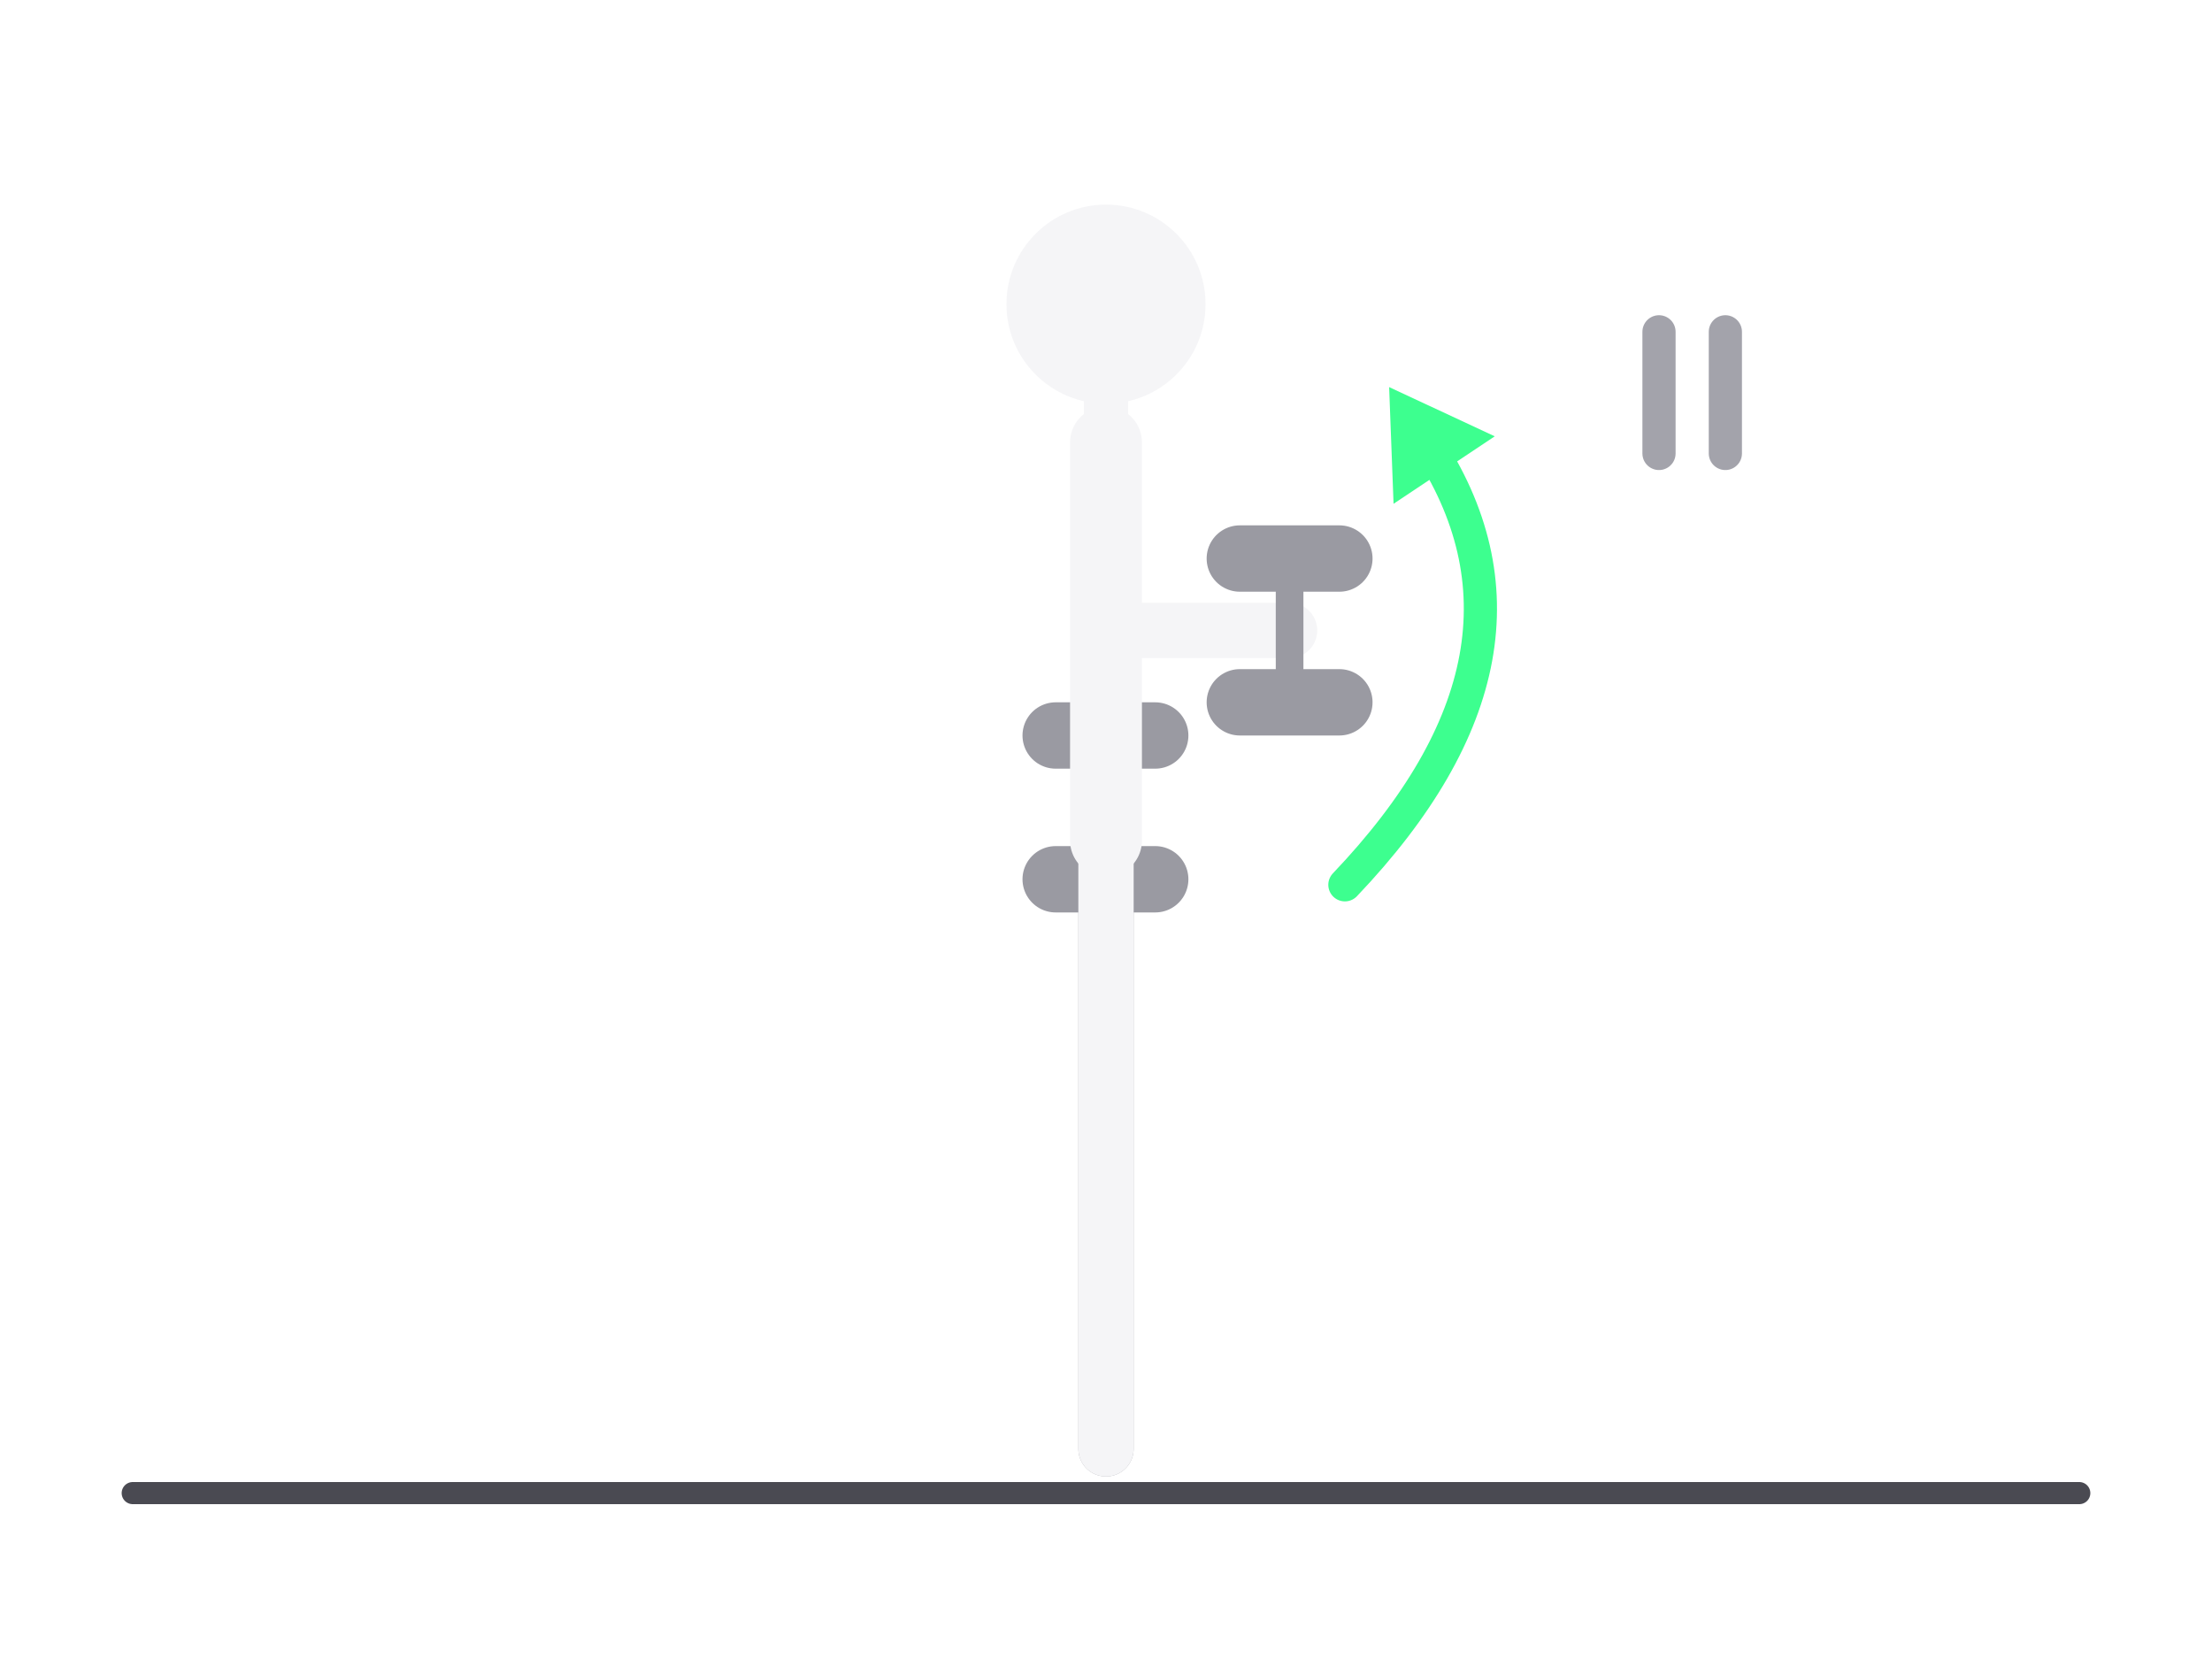
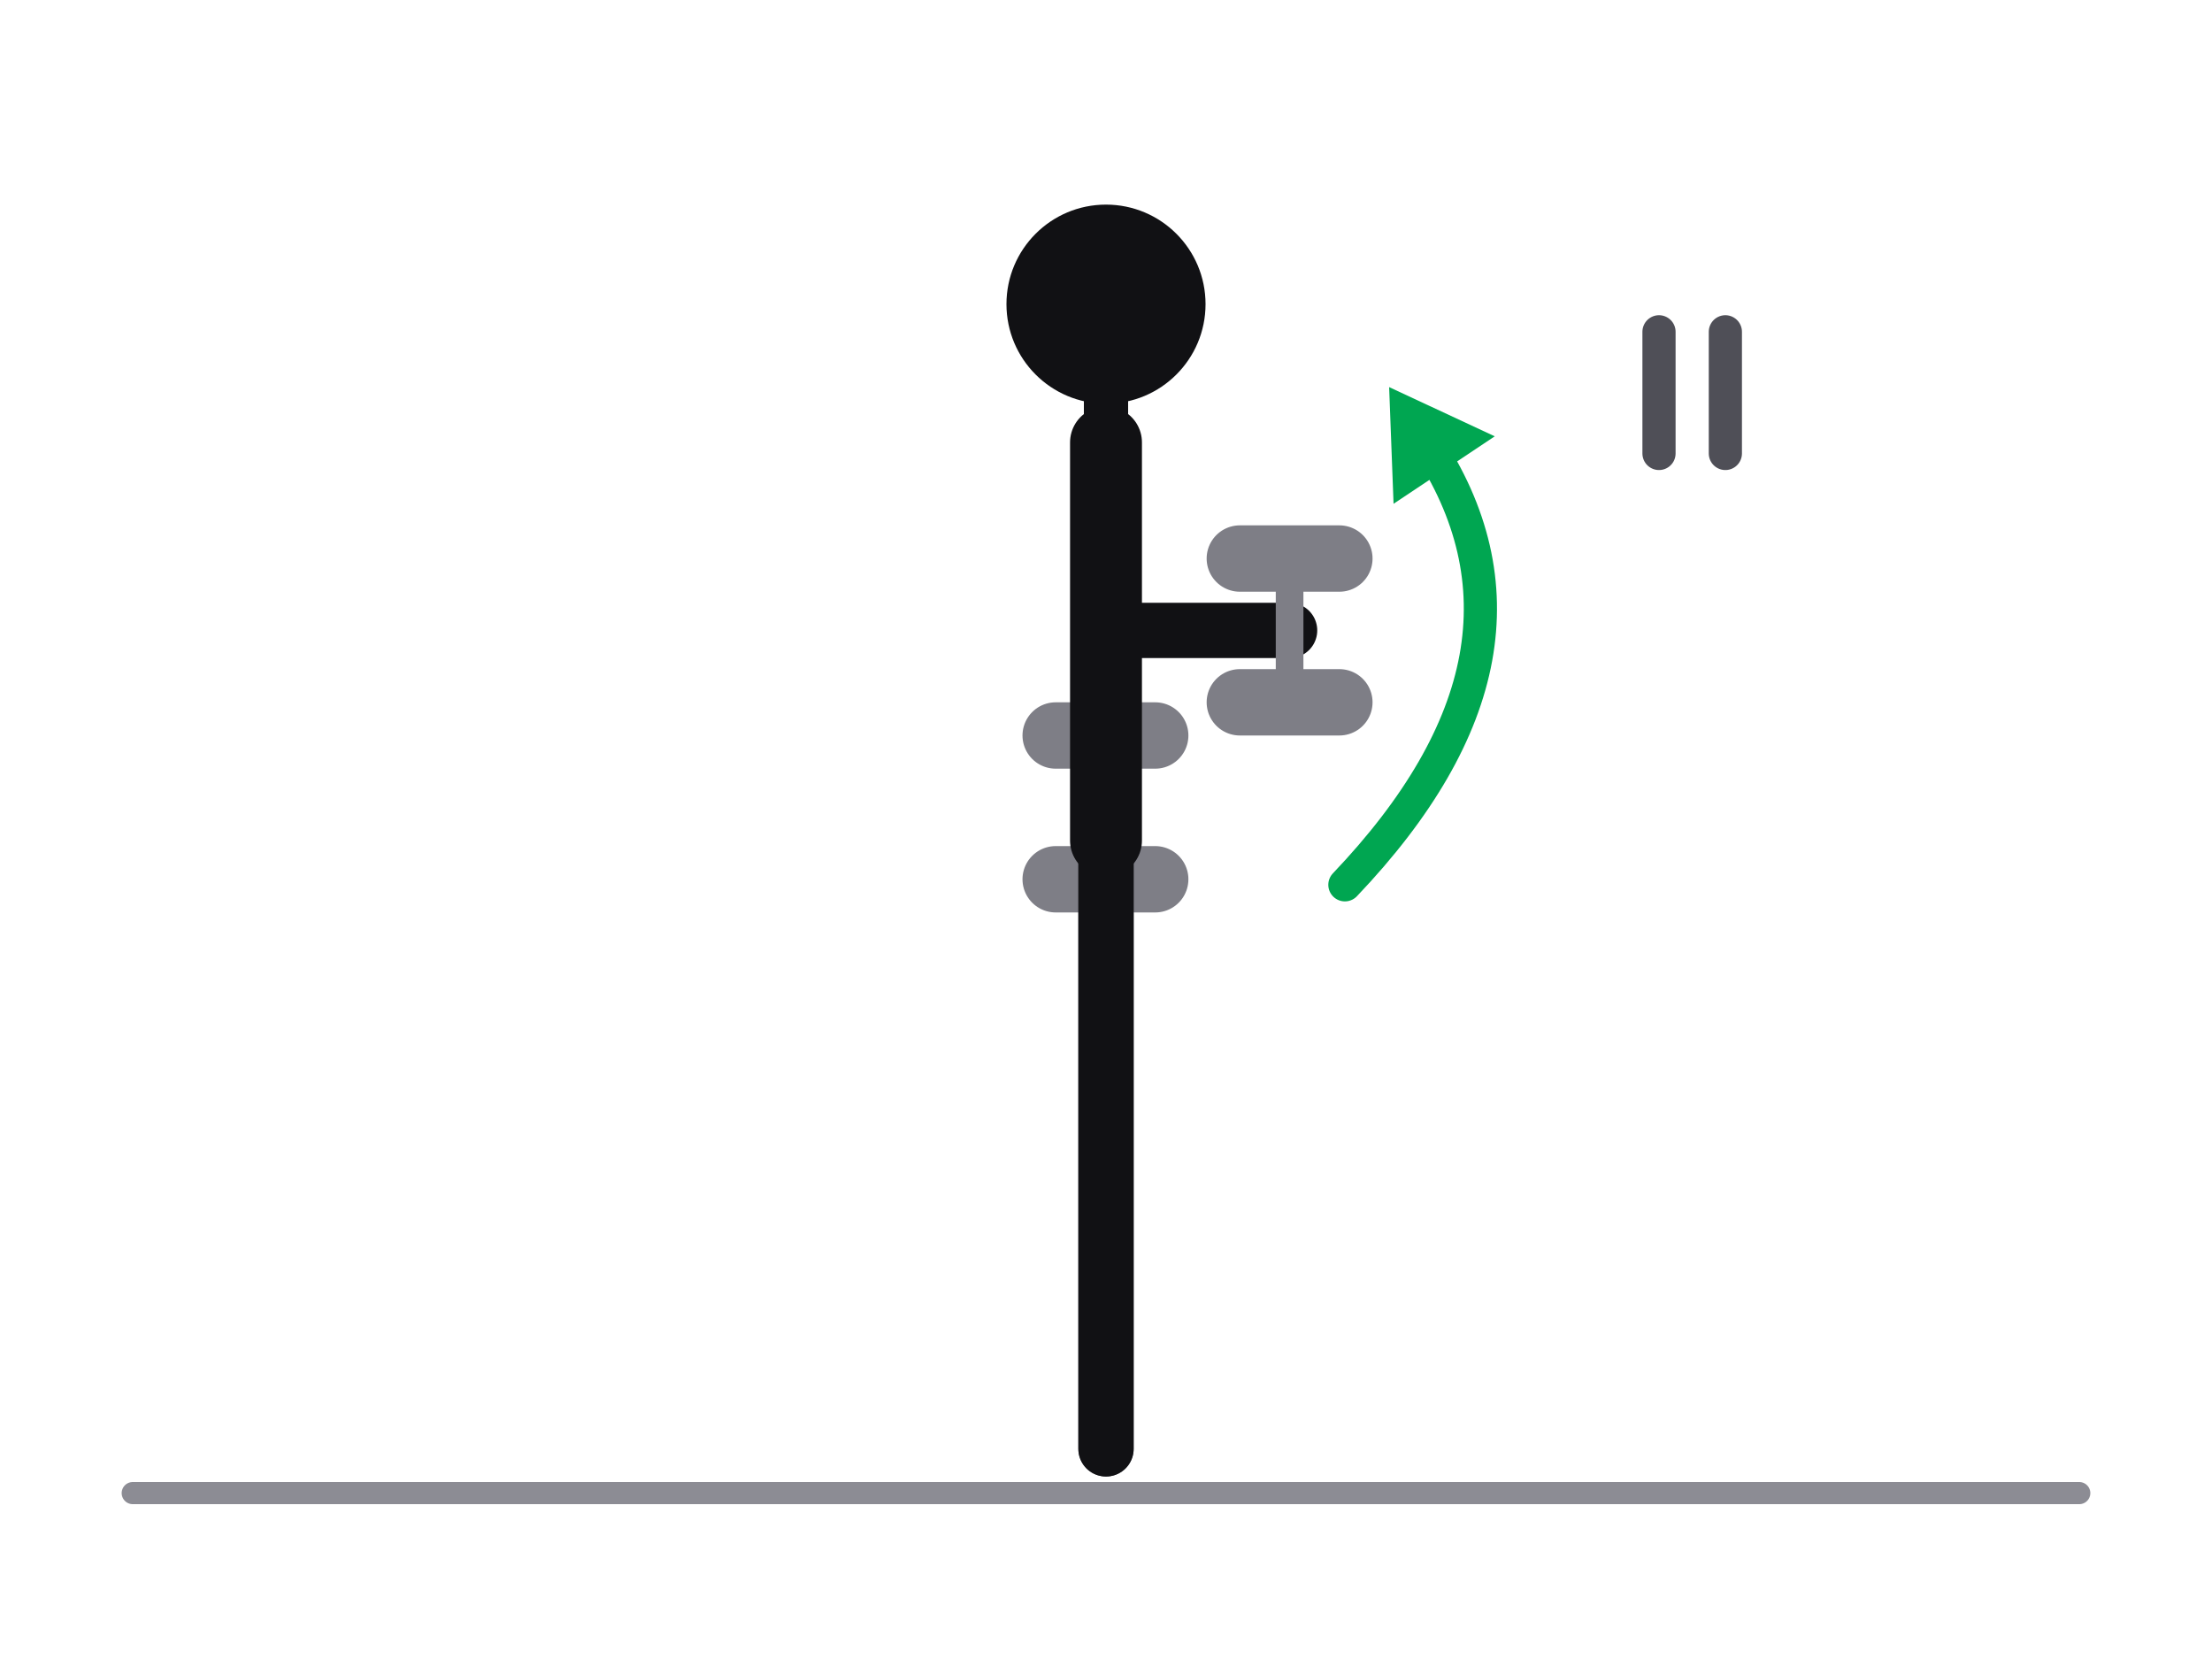
<svg xmlns="http://www.w3.org/2000/svg" viewBox="0 0 400 300" role="img" aria-label="Hammer curl with pause">
  <g stroke-linecap="round" stroke-linejoin="round">
-     <line x1="24" y1="270" x2="376" y2="270" stroke="#4A4A52" stroke-width="4" />
-     <line x1="199.9" y1="133" x2="199.9" y2="159" stroke="#9A9AA2" stroke-width="5" />
-     <line x1="190.9" y1="133" x2="208.9" y2="133" stroke="#9A9AA2" stroke-width="12" />
-     <line x1="190.9" y1="159" x2="208.9" y2="159" stroke="#9A9AA2" stroke-width="12" />
-     <polyline points="200,152 200,206 200,262" fill="none" stroke="#A3A3AB" stroke-width="10" />
-     <polyline points="200,80 198.8,114 199.9,146" fill="none" stroke="#A3A3AB" stroke-width="10" />
-     <line x1="200" y1="80" x2="200" y2="152" stroke="#F5F5F7" stroke-width="13" />
-     <line x1="200" y1="80" x2="200" y2="55" stroke="#F5F5F7" stroke-width="8" />
-     <polyline points="200,152 200,206 200,262" fill="none" stroke="#F5F5F7" stroke-width="10" />
-     <polyline points="200,80 201.2,114 233.2,114" fill="none" stroke="#F5F5F7" stroke-width="10" />
-     <circle cx="200" cy="55" r="18" fill="#F5F5F7" />
-     <line x1="233.2" y1="101" x2="233.2" y2="127" stroke="#9A9AA2" stroke-width="5" />
-     <line x1="224.2" y1="101" x2="242.2" y2="101" stroke="#9A9AA2" stroke-width="12" />
-     <line x1="224.2" y1="127" x2="242.2" y2="127" stroke="#9A9AA2" stroke-width="12" />
-     <line x1="300" y1="60" x2="300" y2="82" stroke="#A3A3AB" stroke-width="6" />
-     <line x1="312" y1="60" x2="312" y2="82" stroke="#A3A3AB" stroke-width="6" />
-     <path d="M243.2 160 Q283.2 118 257.9 80" fill="none" stroke="#3DFF8F" stroke-width="6" />
-     <polygon points="251.2,70 270.3,78.9 252,91.1" fill="#3DFF8F" stroke="none" />
+     <line x1="24" y1="270" x2="376" y2="270" stroke="#8C8C94" stroke-width="4" />
+     <line x1="199.9" y1="133" x2="199.9" y2="159" stroke="#7E7E86" stroke-width="5" />
+     <line x1="190.9" y1="133" x2="208.9" y2="133" stroke="#7E7E86" stroke-width="12" />
+     <line x1="190.9" y1="159" x2="208.9" y2="159" stroke="#7E7E86" stroke-width="12" />
+     <polyline points="200,152 200,206 200,262" fill="none" stroke="#4F4F57" stroke-width="10" />
+     <polyline points="200,80 198.8,114 199.9,146" fill="none" stroke="#4F4F57" stroke-width="10" />
+     <line x1="200" y1="80" x2="200" y2="152" stroke="#111114" stroke-width="13" />
+     <line x1="200" y1="80" x2="200" y2="55" stroke="#111114" stroke-width="8" />
+     <polyline points="200,152 200,206 200,262" fill="none" stroke="#111114" stroke-width="10" />
+     <polyline points="200,80 201.2,114 233.2,114" fill="none" stroke="#111114" stroke-width="10" />
+     <circle cx="200" cy="55" r="18" fill="#111114" />
+     <line x1="233.2" y1="101" x2="233.2" y2="127" stroke="#7E7E86" stroke-width="5" />
+     <line x1="224.2" y1="101" x2="242.2" y2="101" stroke="#7E7E86" stroke-width="12" />
+     <line x1="224.2" y1="127" x2="242.2" y2="127" stroke="#7E7E86" stroke-width="12" />
+     <line x1="300" y1="60" x2="300" y2="82" stroke="#4F4F57" stroke-width="6" />
+     <line x1="312" y1="60" x2="312" y2="82" stroke="#4F4F57" stroke-width="6" />
+     <path d="M243.2 160 Q283.2 118 257.9 80" fill="none" stroke="#00A651" stroke-width="6" />
+     <polygon points="251.2,70 270.3,78.9 252,91.1" fill="#00A651" stroke="none" />
  </g>
</svg>
